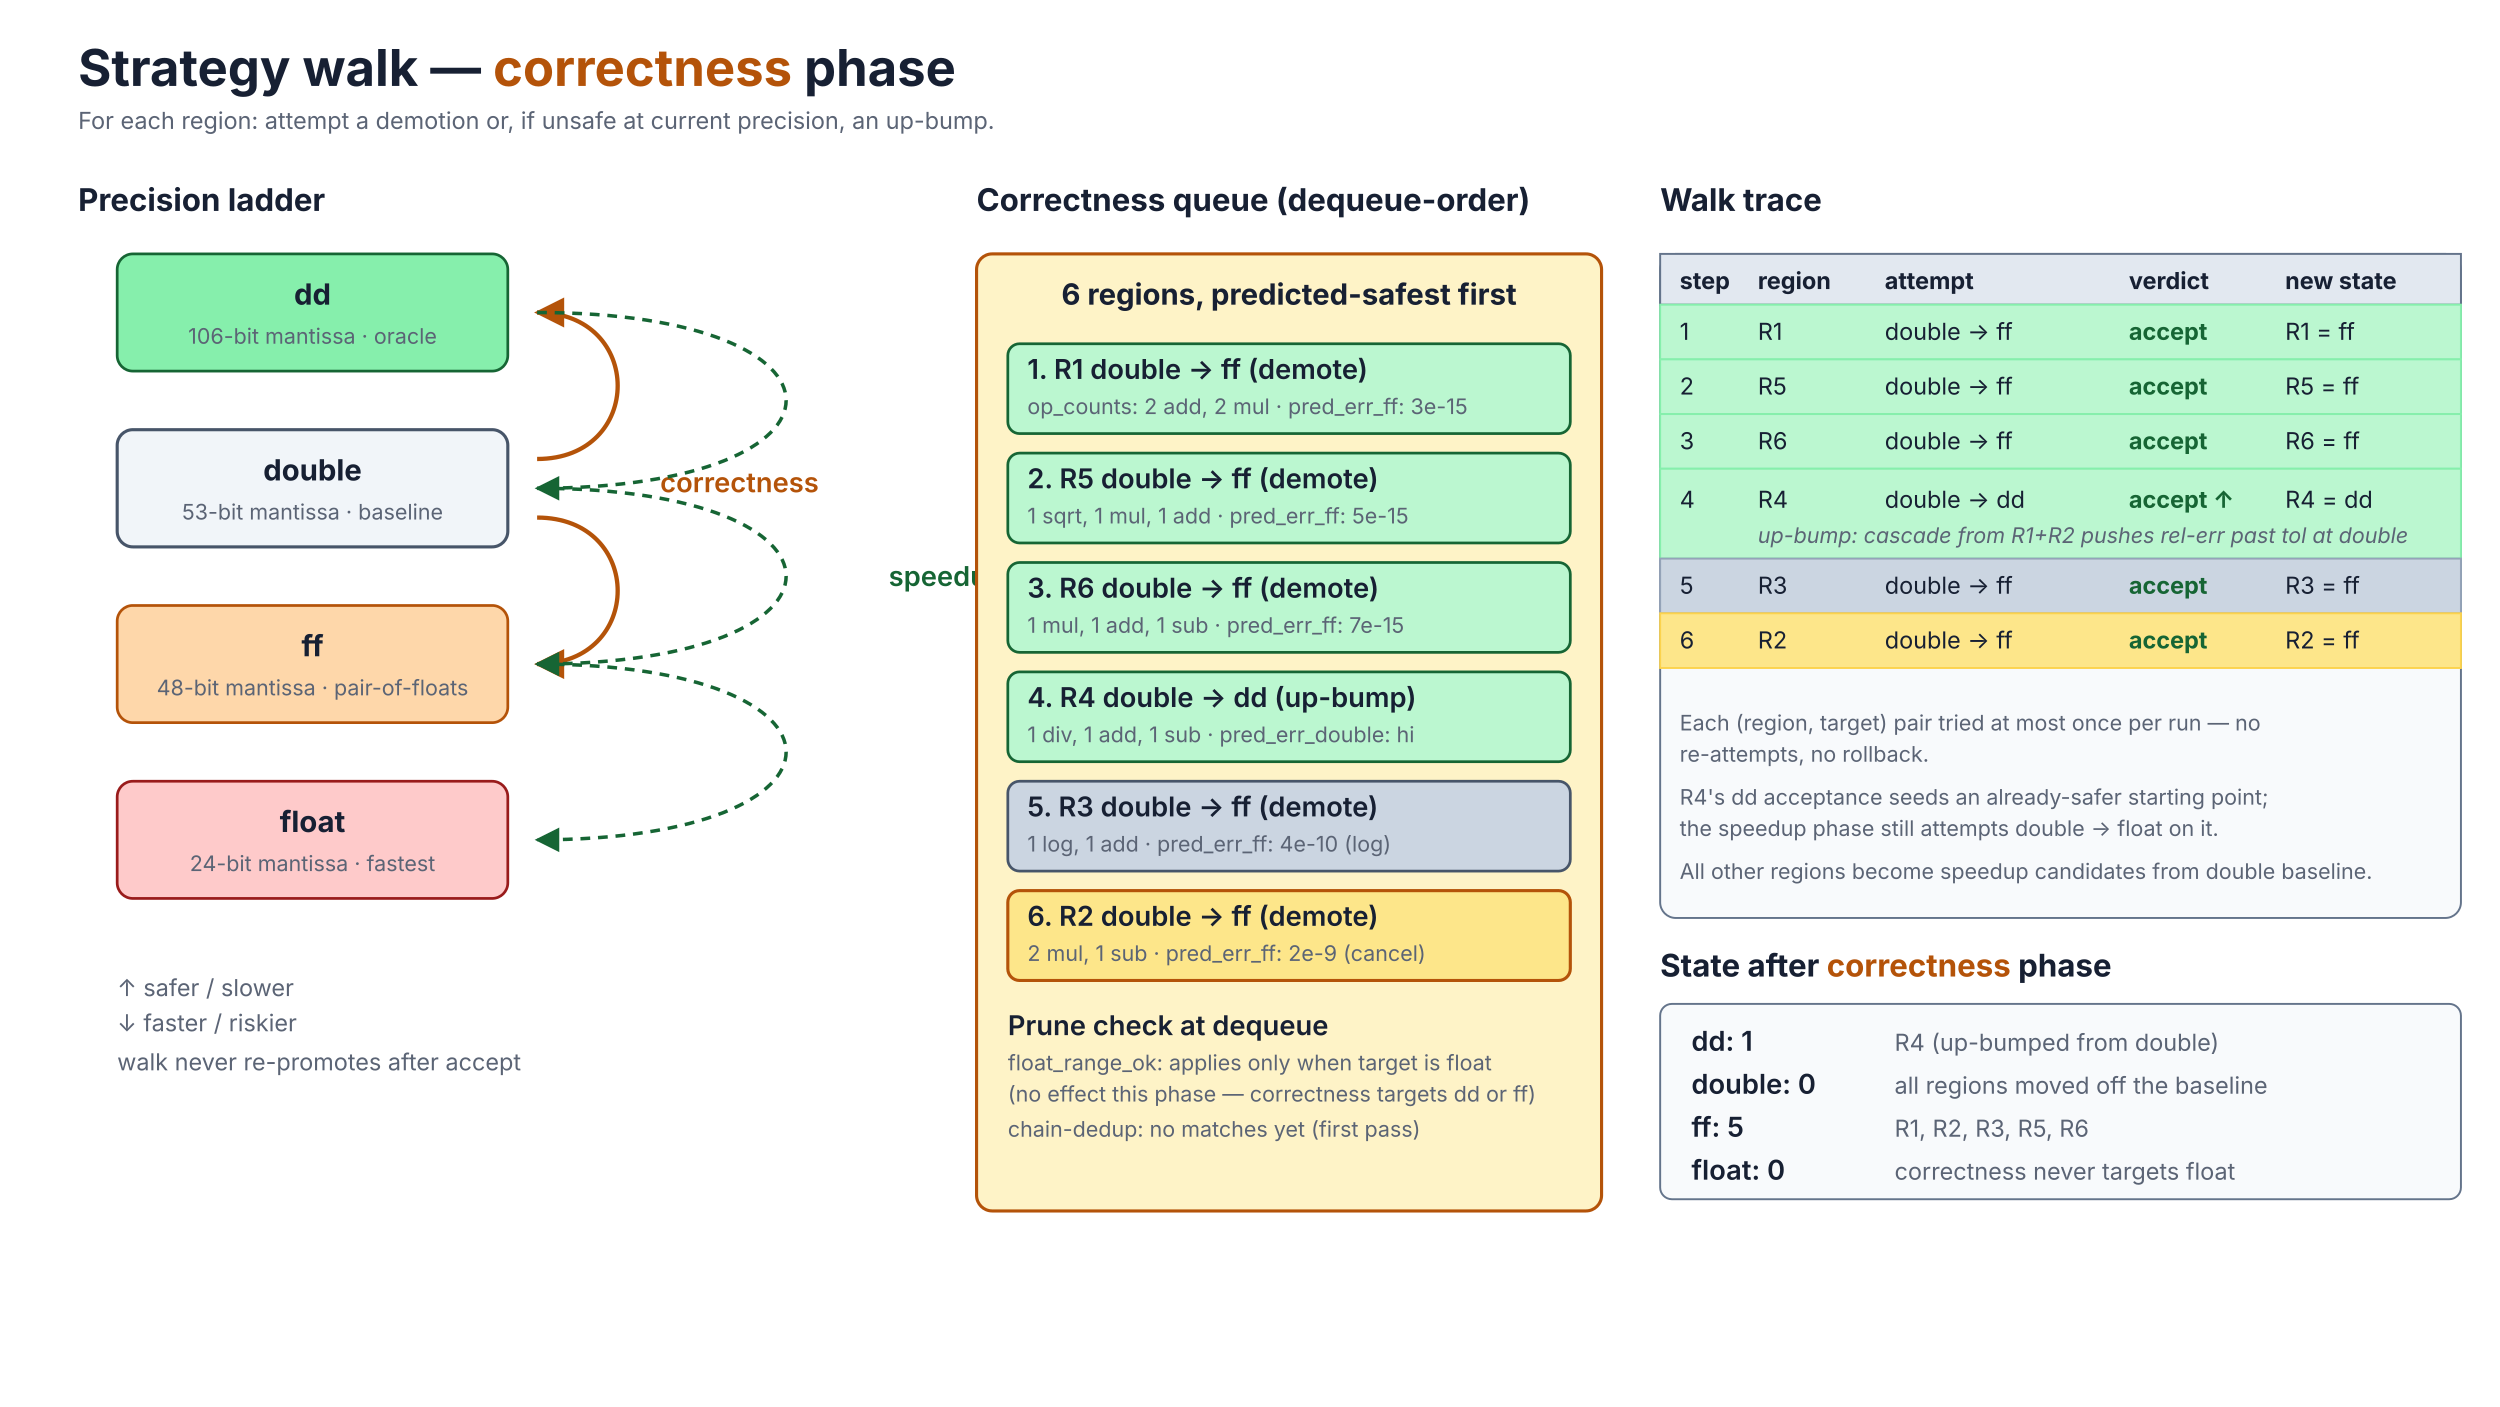
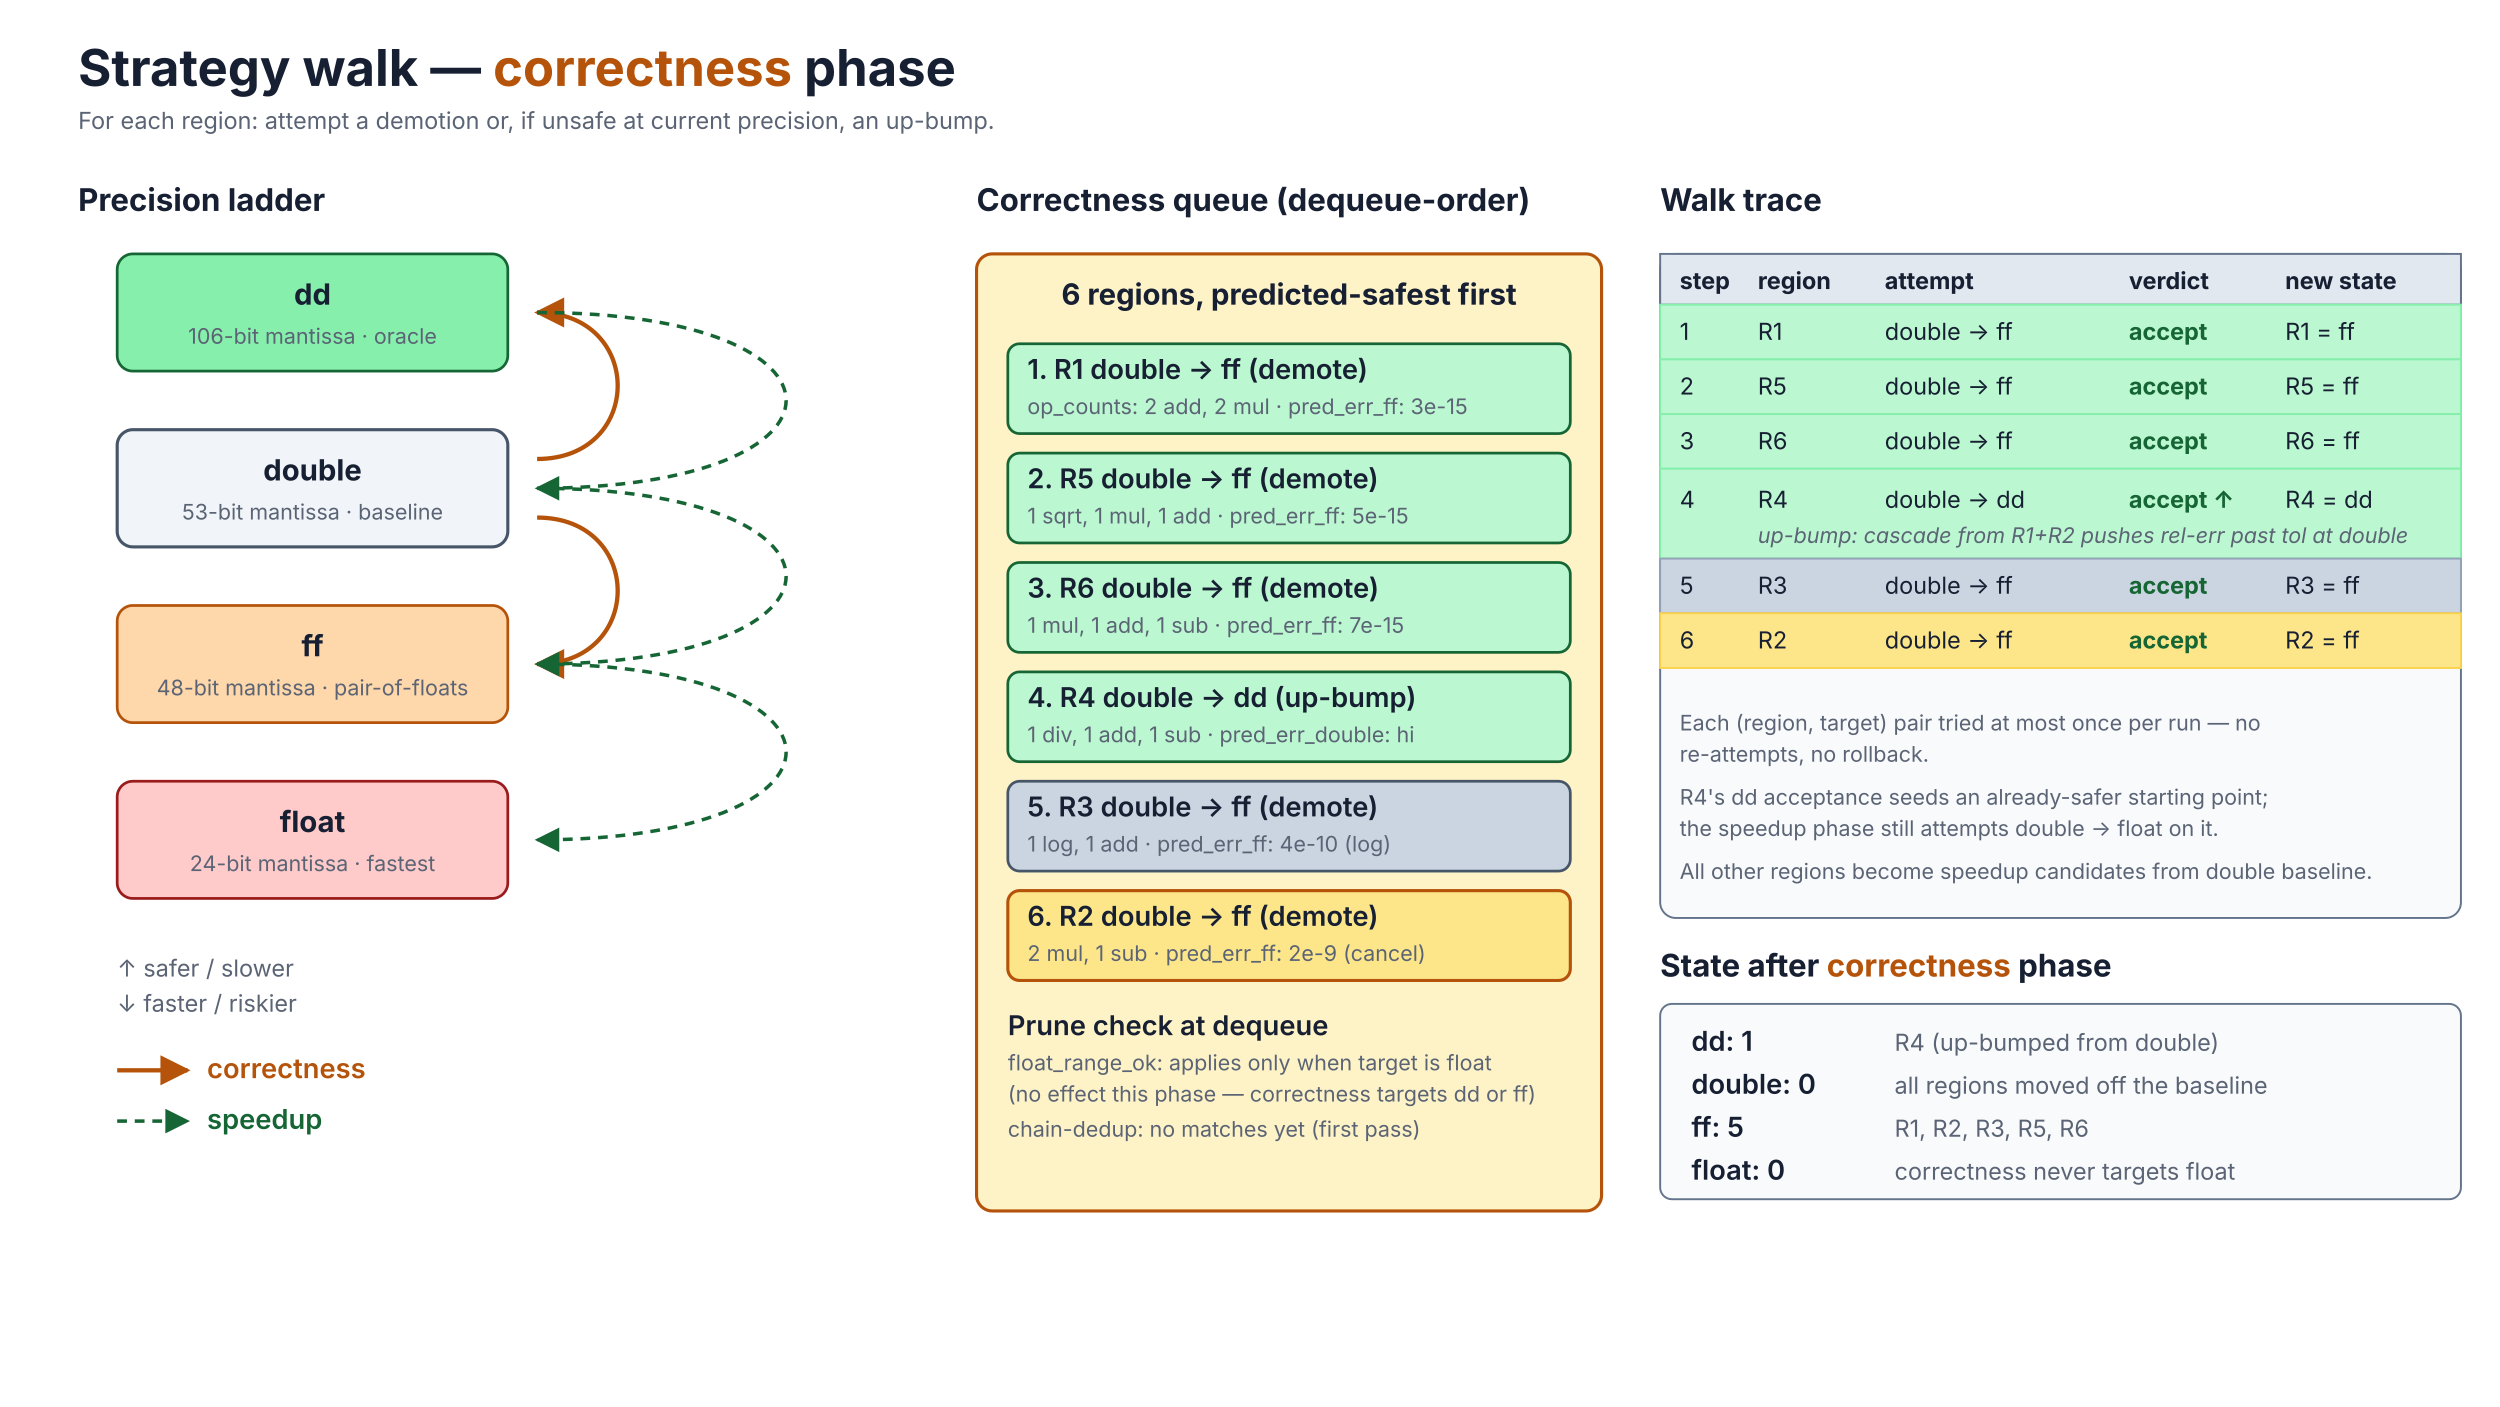
<svg xmlns="http://www.w3.org/2000/svg" viewBox="0 0 1280 720" font-family="ui-sans-serif, system-ui, -apple-system, sans-serif">
  <style>
    .title { font-size: 26px; font-weight: 700; fill: #172033; }
    .h { font-size: 16px; font-weight: 650; fill: #172033; }
    .panel-title { font-size: 15px; font-weight: 700; fill: #172033; }
    .lbl { font-size: 14px; font-weight: 600; fill: #172033; }
    .sub { font-size: 12px; fill: #5b6475; }
    .sub-sm { font-size: 11px; fill: #5b6475; }
    .code { font-family: ui-monospace, "SF Mono", Menlo, monospace; font-size: 12px; fill: #172033; }
    .box { stroke: #64748b; stroke-width: 1; fill: #f8fafc; }
    .queue-box { stroke: #b45309; stroke-width: 1.6; fill: #fef3c7; }
    .rnode-safe { stroke: #166534; stroke-width: 1.4; fill: #bbf7d0; }
    .rnode-warn { stroke: #b45309; stroke-width: 1.6; fill: #fde68a; }
    .rnode-sing { stroke: #475569; stroke-width: 1.4; fill: #cbd5e1; }
    .rung-safest { fill: #86efac; stroke: #166534; stroke-width: 1.4; }
    .rung-base   { fill: #f1f5f9; stroke: #475569; stroke-width: 1.6; }
    .rung-mid    { fill: #fed7aa; stroke: #b45309; stroke-width: 1.4; }
    .rung-risky  { fill: #fecaca; stroke: #991b1b; stroke-width: 1.4; }
    .rung-lbl { font-size: 15px; font-weight: 700; fill: #172033; }
    .rung-sub { font-size: 11px; fill: #5b6475; }
    .arrow-corr { stroke: #b45309; stroke-width: 2.2; fill: none; }
    .arrow-speed { stroke: #166534; stroke-width: 1.8; fill: none; stroke-dasharray: 5 4; }
    .verdict-accept { font-weight: 700; fill: #166534; }
    .verdict-reject { font-weight: 700; fill: #991b1b; }
    .verdict-upbump { font-weight: 700; fill: #166534; }
    .th { font-size: 12px; font-weight: 700; fill: #172033; }
    .td { font-size: 12px; fill: #172033; }
  </style>
  <defs>
    <marker id="arrow-corr-m" viewBox="0 0 10 10" refX="9" refY="5" markerWidth="7" markerHeight="7" orient="auto-start-reverse">
      <path d="M0,0 L10,5 L0,10 z" fill="#b45309" />
    </marker>
    <marker id="arrow-speed-m" viewBox="0 0 10 10" refX="9" refY="5" markerWidth="7" markerHeight="7" orient="auto-start-reverse">
      <path d="M0,0 L10,5 L0,10 z" fill="#166534" />
    </marker>
  </defs>
  <text x="40" y="44" class="title">Strategy walk — <tspan style="fill:#b45309">correctness</tspan> phase</text>
  <text x="40" y="66" class="sub">For each region: attempt a demotion or, if unsafe at current precision, an up-bump.</text>
  <text x="40" y="108" class="h">Precision ladder</text>
  <g transform="translate(60, 130)">
    <rect x="0" y="0" width="200" height="60" rx="8" class="rung-safest" />
    <text x="100" y="26" text-anchor="middle" class="rung-lbl">dd</text>
    <text x="100" y="46" text-anchor="middle" class="rung-sub">106-bit mantissa · oracle</text>
    <rect x="0" y="90" width="200" height="60" rx="8" class="rung-base" />
    <text x="100" y="116" text-anchor="middle" class="rung-lbl">double</text>
    <text x="100" y="136" text-anchor="middle" class="rung-sub">53-bit mantissa · baseline</text>
    <rect x="0" y="180" width="200" height="60" rx="8" class="rung-mid" />
    <text x="100" y="206" text-anchor="middle" class="rung-lbl">ff</text>
    <text x="100" y="226" text-anchor="middle" class="rung-sub">48-bit mantissa · pair-of-floats</text>
    <rect x="0" y="270" width="200" height="60" rx="8" class="rung-risky" />
    <text x="100" y="296" text-anchor="middle" class="rung-lbl">float</text>
    <text x="100" y="316" text-anchor="middle" class="rung-sub">24-bit mantissa · fastest</text>
    <path d="M215 105 C 270 105, 270 30, 215 30" class="arrow-corr" marker-end="url(#arrow-corr-m)" />
    <path d="M215 135 C 270 135, 270 210, 215 210" class="arrow-corr" marker-end="url(#arrow-corr-m)" />
-     <text x="278" y="122" class="lbl" style="fill:#b45309">correctness</text>
    <path d="M215 30 C 385 30, 385 120, 215 120" class="arrow-speed" marker-end="url(#arrow-speed-m)" />
    <path d="M215 120 C 385 120, 385 210, 215 210" class="arrow-speed" marker-end="url(#arrow-speed-m)" />
    <path d="M215 210 C 385 210, 385 300, 215 300" class="arrow-speed" marker-end="url(#arrow-speed-m)" />
-     <text x="395" y="170" class="lbl" style="fill:#166534">speedup</text>
-     <text x="0" y="380" class="sub">↑ safer / slower</text>
-     <text x="0" y="398" class="sub">↓ faster / riskier</text>
-     <text x="0" y="418" class="sub">walk never re-promotes after accept</text>
+     <text x="0" y="370" class="sub">↑ safer / slower</text>
+     <text x="0" y="388" class="sub">↓ faster / riskier</text>
+     <line x1="0" y1="418" x2="36" y2="418" class="arrow-corr" marker-end="url(#arrow-corr-m)" />
+     <text x="46" y="422" class="lbl" style="fill:#b45309">correctness</text>
+     <line x1="0" y1="444" x2="36" y2="444" class="arrow-speed" marker-end="url(#arrow-speed-m)" />
+     <text x="46" y="448" class="lbl" style="fill:#166534">speedup</text>
  </g>
  <text x="500" y="108" class="h">Correctness queue  (dequeue-order)</text>
  <g transform="translate(500, 130)">
    <rect x="0" y="0" width="320" height="490" rx="8" class="queue-box" />
    <text x="160" y="26" text-anchor="middle" class="panel-title">6 regions, predicted-safest first</text>
    <g transform="translate(16, 46)">
      <rect x="0" y="0" width="288" height="46" rx="6" class="rnode-safe" />
      <text x="10" y="18" class="lbl">1.  R1   double → ff  (demote)</text>
      <text x="10" y="36" class="sub-sm">op_counts: 2 add, 2 mul  ·  pred_err_ff: 3e-15</text>
    </g>
    <g transform="translate(16, 102)">
      <rect x="0" y="0" width="288" height="46" rx="6" class="rnode-safe" />
      <text x="10" y="18" class="lbl">2.  R5   double → ff  (demote)</text>
      <text x="10" y="36" class="sub-sm">1 sqrt, 1 mul, 1 add  ·  pred_err_ff: 5e-15</text>
    </g>
    <g transform="translate(16, 158)">
      <rect x="0" y="0" width="288" height="46" rx="6" class="rnode-safe" />
      <text x="10" y="18" class="lbl">3.  R6   double → ff  (demote)</text>
      <text x="10" y="36" class="sub-sm">1 mul, 1 add, 1 sub  ·  pred_err_ff: 7e-15</text>
    </g>
    <g transform="translate(16, 214)">
      <rect x="0" y="0" width="288" height="46" rx="6" class="rnode-safe" />
      <text x="10" y="18" class="lbl">4.  R4   double → dd  (up-bump)</text>
      <text x="10" y="36" class="sub-sm">1 div, 1 add, 1 sub  ·  pred_err_double: hi</text>
    </g>
    <g transform="translate(16, 270)">
      <rect x="0" y="0" width="288" height="46" rx="6" class="rnode-sing" />
      <text x="10" y="18" class="lbl">5.  R3   double → ff  (demote)</text>
      <text x="10" y="36" class="sub-sm">1 log, 1 add  ·  pred_err_ff: 4e-10  (log)</text>
    </g>
    <g transform="translate(16, 326)">
      <rect x="0" y="0" width="288" height="46" rx="6" class="rnode-warn" />
      <text x="10" y="18" class="lbl">6.  R2   double → ff  (demote)</text>
      <text x="10" y="36" class="sub-sm">2 mul, 1 sub  ·  pred_err_ff: 2e-9  (cancel)</text>
    </g>
    <g transform="translate(16, 400)">
      <text x="0" y="0" class="lbl">Prune check at dequeue</text>
      <text x="0" y="18" class="sub-sm">float_range_ok: applies only when target is float</text>
      <text x="0" y="34" class="sub-sm">(no effect this phase — correctness targets dd or ff)</text>
      <text x="0" y="52" class="sub-sm">chain-dedup: no matches yet (first pass)</text>
    </g>
  </g>
  <text x="850" y="108" class="h">Walk trace</text>
  <g transform="translate(850, 130)">
    <rect x="0" y="0" width="410" height="340" rx="8" class="box" />
    <rect x="0" y="0" width="410" height="26" fill="#e2e8f0" stroke="#64748b" stroke-width="1" />
    <text x="10" y="18" class="th">step</text>
    <text x="50" y="18" class="th">region</text>
    <text x="115" y="18" class="th">attempt</text>
    <text x="240" y="18" class="th">verdict</text>
    <text x="320" y="18" class="th">new state</text>
    <g font-size="12" fill="#172033">
      <rect x="0" y="26" width="410" height="28" fill="#bbf7d0" stroke="#86efac" />
      <text x="10" y="44">1</text>
      <text x="50" y="44">R1</text>
      <text x="115" y="44">double → ff</text>
      <text x="240" y="44" class="verdict-accept">accept</text>
      <text x="320" y="44">R1 = ff</text>
      <rect x="0" y="54" width="410" height="28" fill="#bbf7d0" stroke="#86efac" />
      <text x="10" y="72">2</text>
      <text x="50" y="72">R5</text>
      <text x="115" y="72">double → ff</text>
      <text x="240" y="72" class="verdict-accept">accept</text>
      <text x="320" y="72">R5 = ff</text>
      <rect x="0" y="82" width="410" height="28" fill="#bbf7d0" stroke="#86efac" />
      <text x="10" y="100">3</text>
      <text x="50" y="100">R6</text>
      <text x="115" y="100">double → ff</text>
      <text x="240" y="100" class="verdict-accept">accept</text>
      <text x="320" y="100">R6 = ff</text>
      <rect x="0" y="110" width="410" height="46" fill="#bbf7d0" stroke="#86efac" />
      <text x="10" y="130">4</text>
      <text x="50" y="130">R4</text>
      <text x="115" y="130">double → dd</text>
      <text x="240" y="130" class="verdict-upbump">accept ↑</text>
      <text x="320" y="130">R4 = dd</text>
      <text x="50" y="148" class="sub-sm" font-style="italic">up-bump: cascade from R1+R2 pushes rel-err past tol at double</text>
      <rect x="0" y="156" width="410" height="28" fill="#cbd5e1" stroke="#94a3b8" />
      <text x="10" y="174">5</text>
      <text x="50" y="174">R3</text>
      <text x="115" y="174">double → ff</text>
      <text x="240" y="174" class="verdict-accept">accept</text>
      <text x="320" y="174">R3 = ff</text>
      <rect x="0" y="184" width="410" height="28" fill="#fde68a" stroke="#fcd34d" />
      <text x="10" y="202">6</text>
      <text x="50" y="202">R2</text>
      <text x="115" y="202">double → ff</text>
      <text x="240" y="202" class="verdict-accept">accept</text>
      <text x="320" y="202">R2 = ff</text>
    </g>
    <g transform="translate(10, 244)">
      <text x="0" y="0" class="sub-sm">Each (region, target) pair tried at most once per run — no</text>
      <text x="0" y="16" class="sub-sm">re-attempts, no rollback.</text>
      <text x="0" y="38" class="sub-sm">R4's dd acceptance seeds an already-safer starting point;</text>
      <text x="0" y="54" class="sub-sm">the speedup phase still attempts double → float on it.</text>
      <text x="0" y="76" class="sub-sm">All other regions become speedup candidates from double baseline.</text>
    </g>
  </g>
  <g transform="translate(850, 500)">
    <text x="0" y="0" class="h">State after <tspan style="fill:#b45309">correctness</tspan> phase</text>
    <rect x="0" y="14" width="410" height="100" rx="6" class="box" />
    <text x="16" y="38" class="lbl">dd: 1</text>
    <text x="120" y="38" class="sub">R4  (up-bumped from double)</text>
    <text x="16" y="60" class="lbl">double: 0</text>
    <text x="120" y="60" class="sub">all regions moved off the baseline</text>
    <text x="16" y="82" class="lbl">ff: 5</text>
    <text x="120" y="82" class="sub">R1, R2, R3, R5, R6</text>
    <text x="16" y="104" class="lbl">float: 0</text>
    <text x="120" y="104" class="sub">correctness never targets float</text>
  </g>
</svg>
